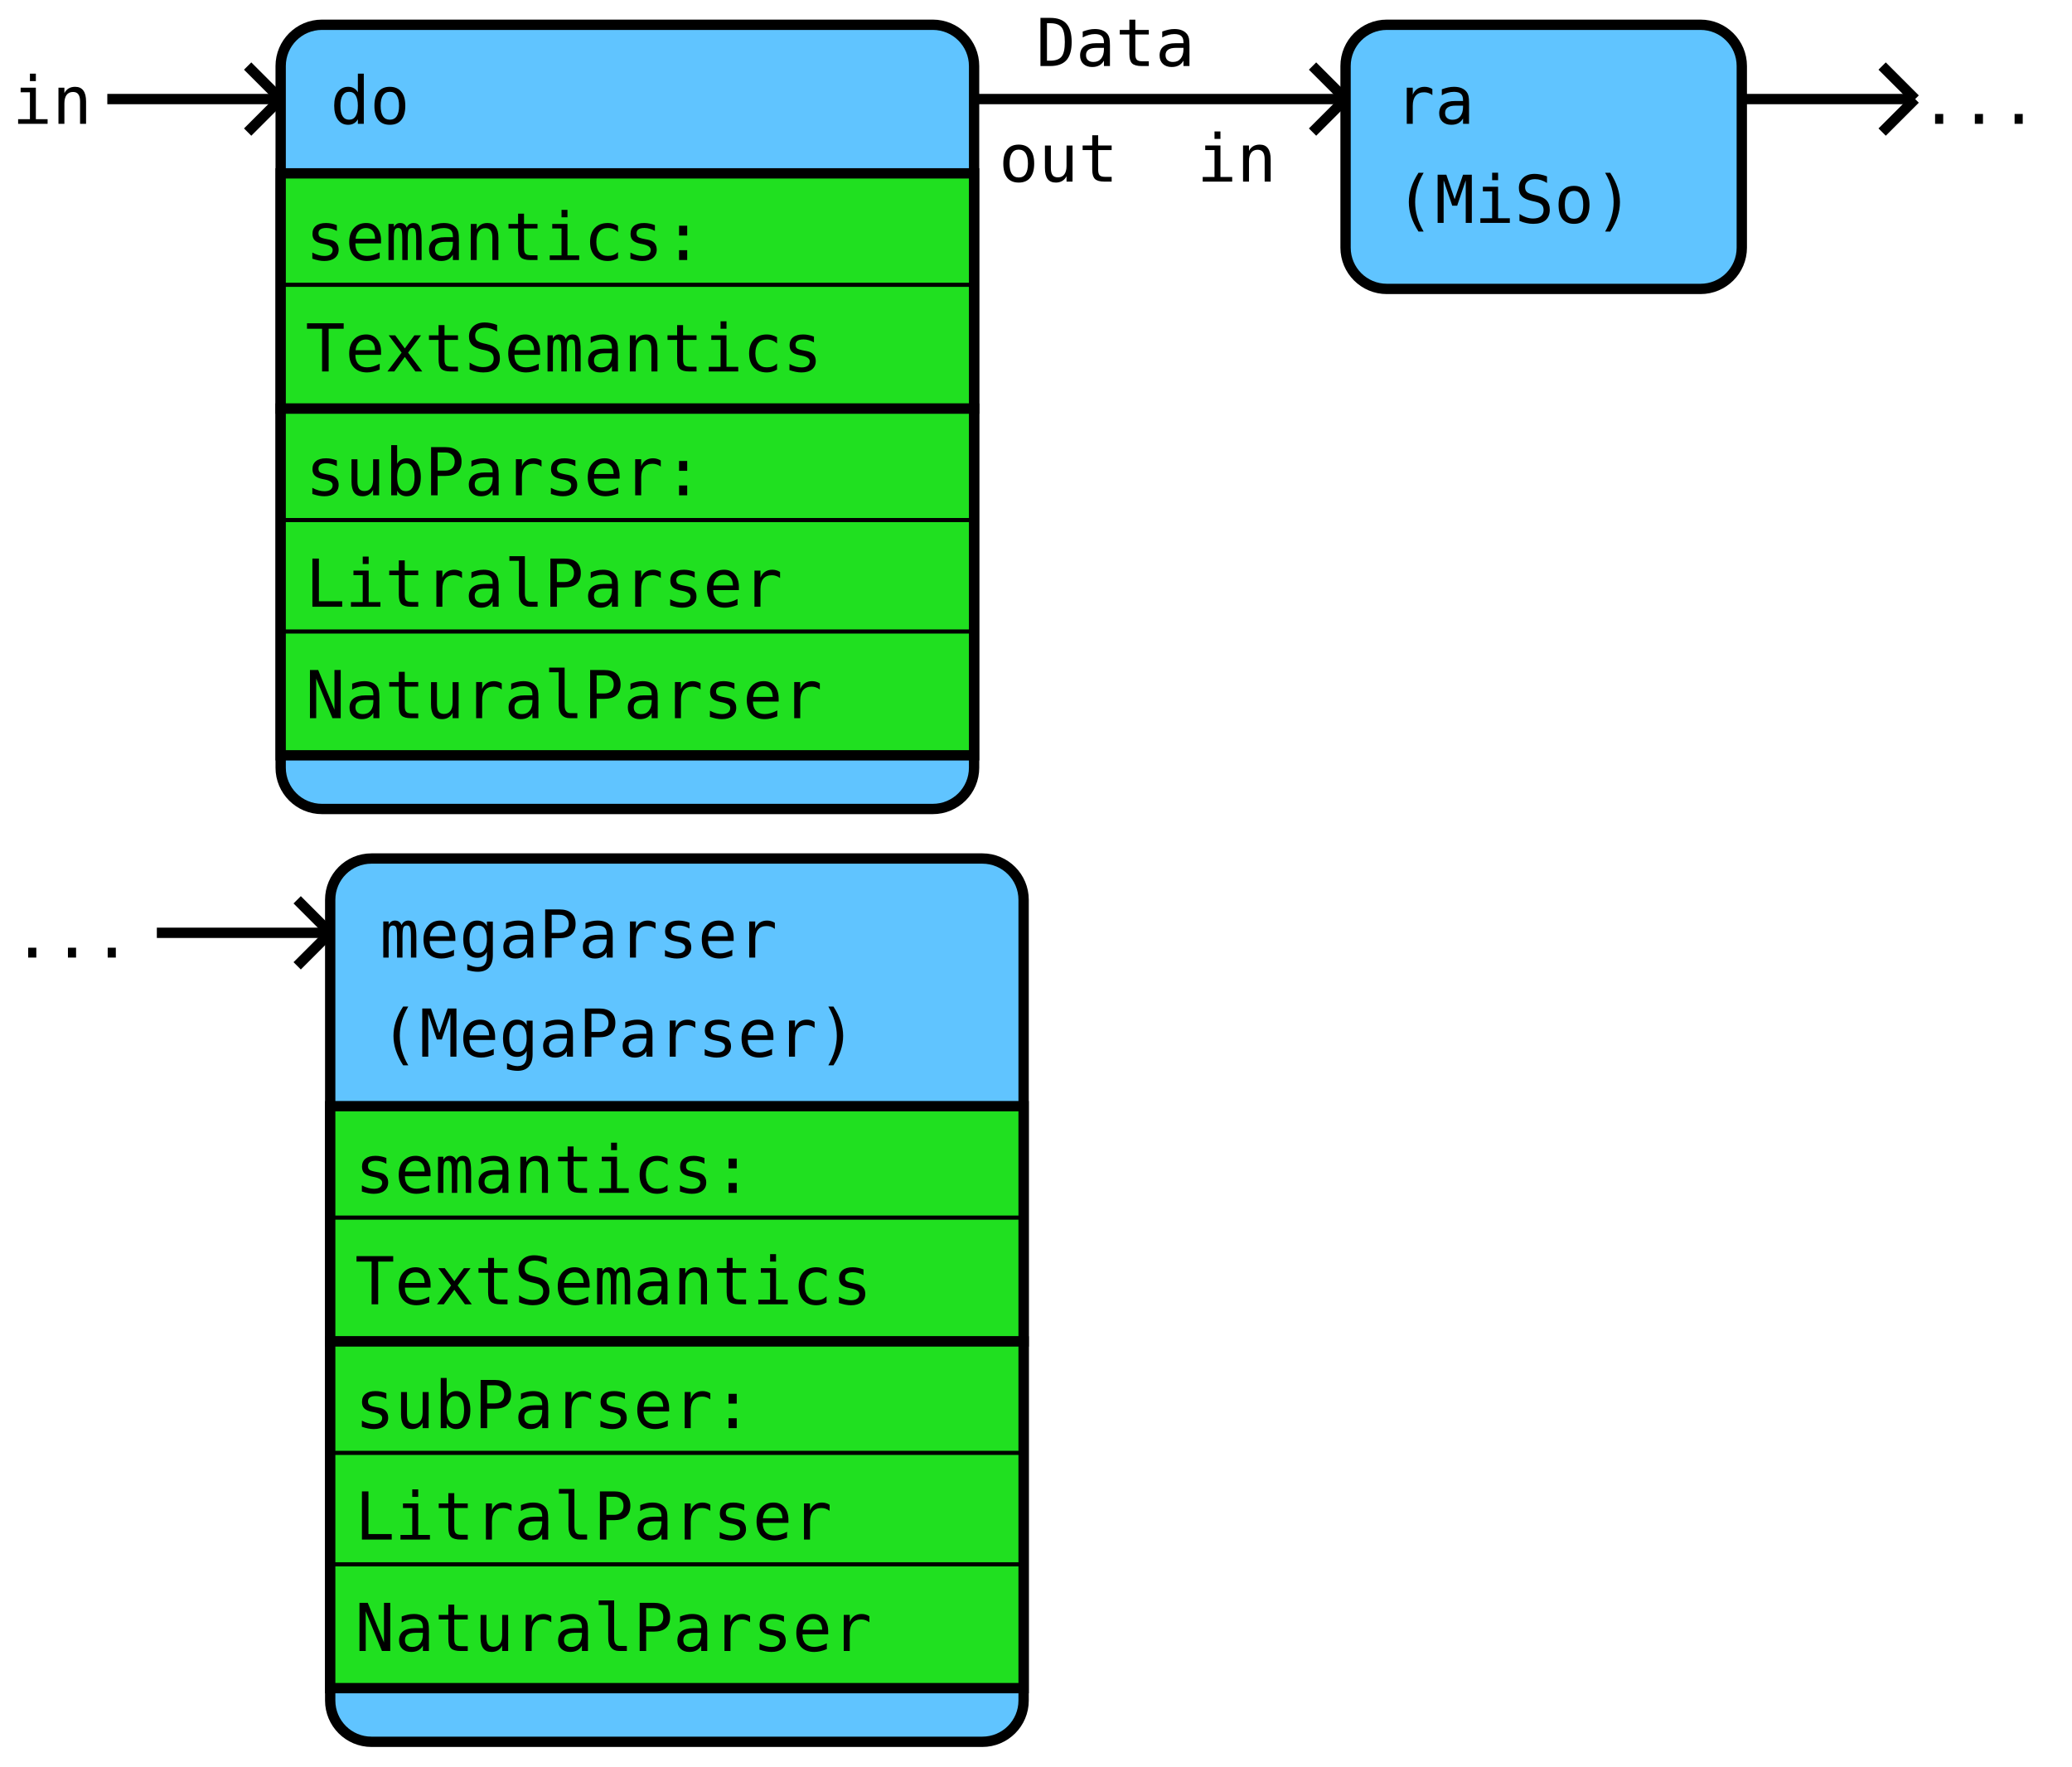
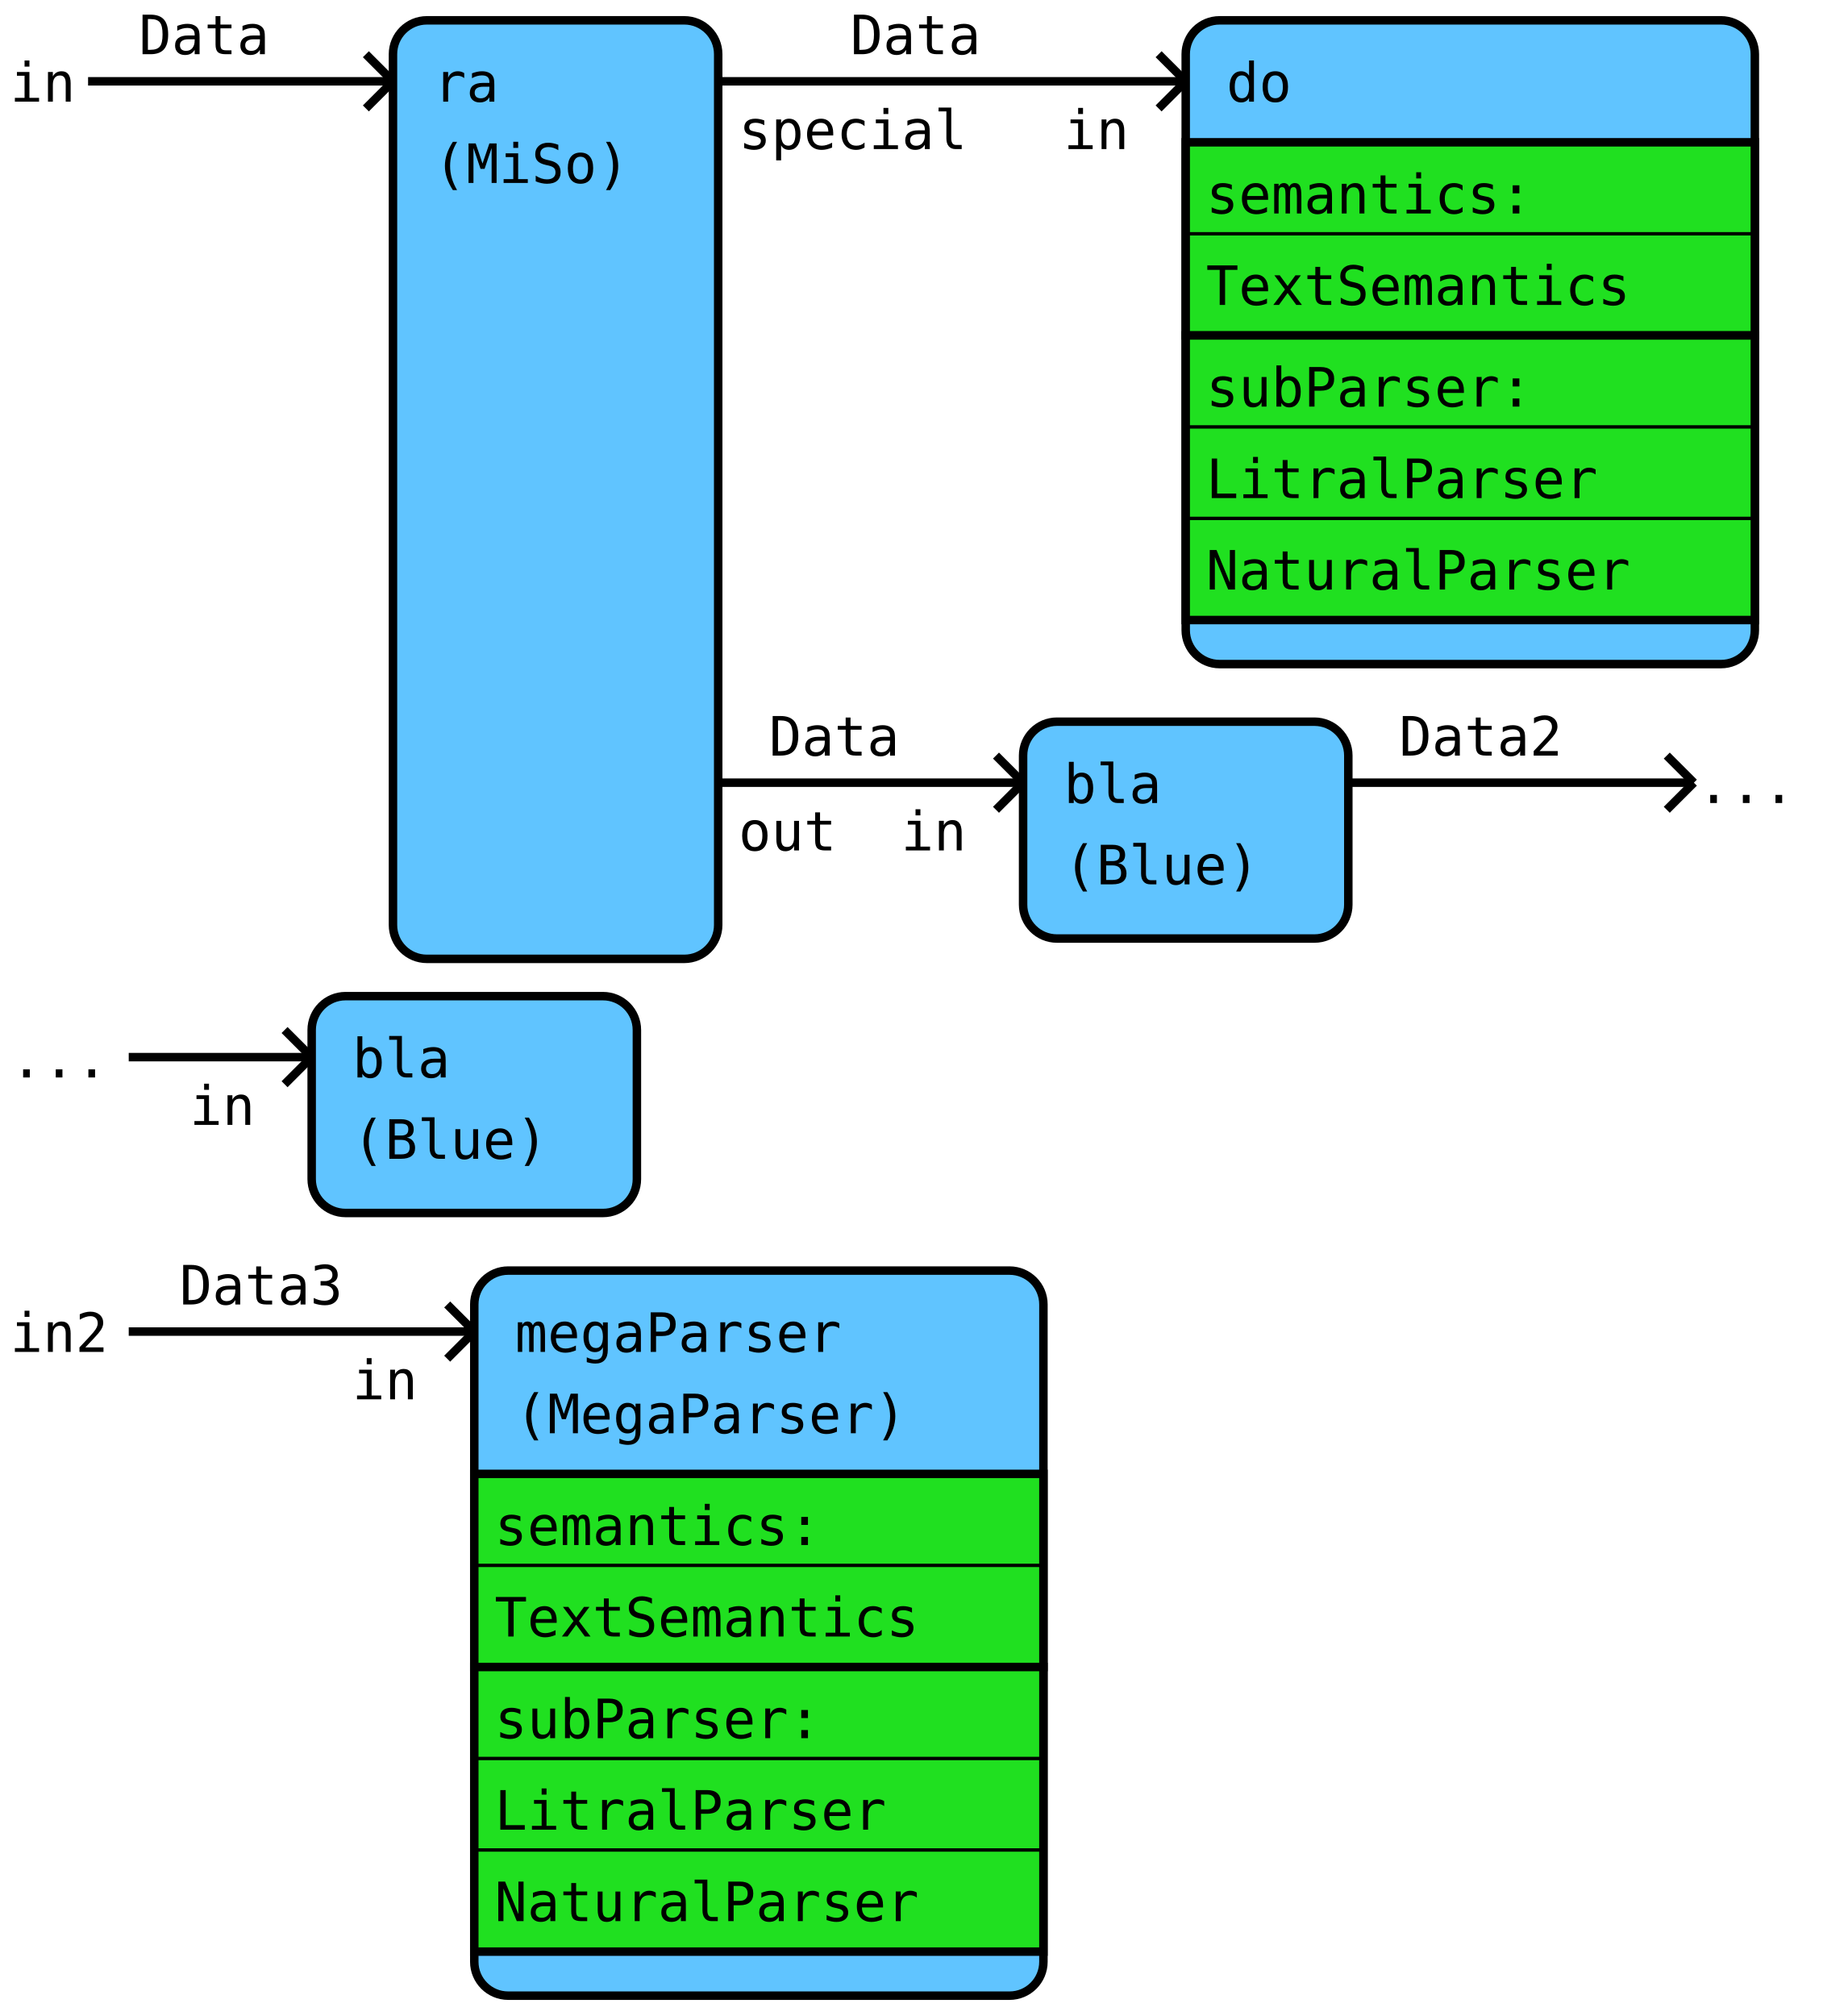
- <svg xmlns="http://www.w3.org/2000/svg" version="1.1" width="502px" height="428px">
-   <rect fill="rgb(255,255,255)" fill-opacity="1" stroke="none" stroke-opacity="1" stroke-width="0.0" width="502" height="428" x="0" y="0" />
-   <line stroke="rgb(0,0,0)" stroke-opacity="1.0" stroke-width="2.5" x1="26" y1="24" x2="68" y2="24" />
-   <line stroke="rgb(0,0,0)" stroke-opacity="1.0" stroke-width="2.5" x1="60" y1="16" x2="68" y2="24" />
-   <line stroke="rgb(0,0,0)" stroke-opacity="1.0" stroke-width="2.5" x1="60" y1="32" x2="68" y2="24" />
-   <line stroke="rgb(0,0,0)" stroke-opacity="1.0" stroke-width="2.5" x1="236" y1="24" x2="326" y2="24" />
-   <line stroke="rgb(0,0,0)" stroke-opacity="1.0" stroke-width="2.5" x1="318" y1="16" x2="326" y2="24" />
-   <line stroke="rgb(0,0,0)" stroke-opacity="1.0" stroke-width="2.5" x1="318" y1="32" x2="326" y2="24" />
-   <line stroke="rgb(0,0,0)" stroke-opacity="1.0" stroke-width="2.5" x1="422" y1="24" x2="464" y2="24" />
-   <line stroke="rgb(0,0,0)" stroke-opacity="1.0" stroke-width="2.5" x1="456" y1="16" x2="464" y2="24" />
-   <line stroke="rgb(0,0,0)" stroke-opacity="1.0" stroke-width="2.5" x1="456" y1="32" x2="464" y2="24" />
-   <line stroke="rgb(0,0,0)" stroke-opacity="1.0" stroke-width="2.5" x1="38" y1="226" x2="80" y2="226" />
-   <line stroke="rgb(0,0,0)" stroke-opacity="1.0" stroke-width="2.5" x1="72" y1="218" x2="80" y2="226" />
-   <line stroke="rgb(0,0,0)" stroke-opacity="1.0" stroke-width="2.5" x1="72" y1="234" x2="80" y2="226" />
-   <rect fill="rgb(96,196,255)" fill-opacity="1.0" stroke="rgb(0,0,0)" stroke-opacity="1.0" stroke-width="2.5" width="168" height="190" x="68" y="6" rx="10" ry="10" />
-   <rect fill="rgb(32,224,32)" fill-opacity="1.0" stroke="rgb(0,0,0)" stroke-opacity="1.0" stroke-width="2.5" width="168" height="57" x="68" y="42" />
-   <rect fill="rgb(32,224,32)" fill-opacity="1.0" stroke="rgb(0,0,0)" stroke-opacity="1.0" stroke-width="2.5" width="168" height="84" x="68" y="99" />
-   <rect fill="rgb(96,196,255)" fill-opacity="1.0" stroke="rgb(0,0,0)" stroke-opacity="1.0" stroke-width="2.5" width="96" height="64" x="326" y="6" rx="10" ry="10" />
-   <rect fill="rgb(96,196,255)" fill-opacity="1.0" stroke="rgb(0,0,0)" stroke-opacity="1.0" stroke-width="2.5" width="168" height="214" x="80" y="208" rx="10" ry="10" />
-   <rect fill="rgb(32,224,32)" fill-opacity="1.0" stroke="rgb(0,0,0)" stroke-opacity="1.0" stroke-width="2.5" width="168" height="57" x="80" y="268" />
-   <rect fill="rgb(32,224,32)" fill-opacity="1.0" stroke="rgb(0,0,0)" stroke-opacity="1.0" stroke-width="2.5" width="168" height="84" x="80" y="325" />
-   <line stroke="rgb(0,0,0)" stroke-opacity="1.0" stroke-width="1.0" x1="68" y1="69" x2="236" y2="69" />
-   <line stroke="rgb(0,0,0)" stroke-opacity="1.0" stroke-width="1.0" x1="68" y1="126" x2="236" y2="126" />
-   <line stroke="rgb(0,0,0)" stroke-opacity="1.0" stroke-width="1.0" x1="68" y1="153" x2="236" y2="153" />
-   <line stroke="rgb(0,0,0)" stroke-opacity="1.0" stroke-width="1.0" x1="80" y1="295" x2="248" y2="295" />
-   <line stroke="rgb(0,0,0)" stroke-opacity="1.0" stroke-width="1.0" x1="80" y1="352" x2="248" y2="352" />
-   <line stroke="rgb(0,0,0)" stroke-opacity="1.0" stroke-width="1.0" x1="80" y1="379" x2="248" y2="379" />
+ <svg xmlns="http://www.w3.org/2000/svg" version="1.1" width="538px" height="595px">
+   <rect fill="rgb(255,255,255)" fill-opacity="1" stroke="none" stroke-opacity="1" stroke-width="0.0" width="538" height="595" x="0" y="0" />
+   <line stroke="rgb(0,0,0)" stroke-opacity="1.0" stroke-width="2.5" x1="26" y1="24" x2="116" y2="24" />
+   <line stroke="rgb(0,0,0)" stroke-opacity="1.0" stroke-width="2.5" x1="108" y1="16" x2="116" y2="24" />
+   <line stroke="rgb(0,0,0)" stroke-opacity="1.0" stroke-width="2.5" x1="108" y1="32" x2="116" y2="24" />
+   <line stroke="rgb(0,0,0)" stroke-opacity="1.0" stroke-width="2.5" x1="212" y1="24" x2="350" y2="24" />
+   <line stroke="rgb(0,0,0)" stroke-opacity="1.0" stroke-width="2.5" x1="342" y1="16" x2="350" y2="24" />
+   <line stroke="rgb(0,0,0)" stroke-opacity="1.0" stroke-width="2.5" x1="342" y1="32" x2="350" y2="24" />
+   <line stroke="rgb(0,0,0)" stroke-opacity="1.0" stroke-width="2.5" x1="212" y1="231" x2="302" y2="231" />
+   <line stroke="rgb(0,0,0)" stroke-opacity="1.0" stroke-width="2.5" x1="294" y1="223" x2="302" y2="231" />
+   <line stroke="rgb(0,0,0)" stroke-opacity="1.0" stroke-width="2.5" x1="294" y1="239" x2="302" y2="231" />
+   <line stroke="rgb(0,0,0)" stroke-opacity="1.0" stroke-width="2.5" x1="398" y1="231" x2="500" y2="231" />
+   <line stroke="rgb(0,0,0)" stroke-opacity="1.0" stroke-width="2.5" x1="492" y1="223" x2="500" y2="231" />
+   <line stroke="rgb(0,0,0)" stroke-opacity="1.0" stroke-width="2.5" x1="492" y1="239" x2="500" y2="231" />
+   <line stroke="rgb(0,0,0)" stroke-opacity="1.0" stroke-width="2.5" x1="38" y1="312" x2="92" y2="312" />
+   <line stroke="rgb(0,0,0)" stroke-opacity="1.0" stroke-width="2.5" x1="84" y1="304" x2="92" y2="312" />
+   <line stroke="rgb(0,0,0)" stroke-opacity="1.0" stroke-width="2.5" x1="84" y1="320" x2="92" y2="312" />
+   <line stroke="rgb(0,0,0)" stroke-opacity="1.0" stroke-width="2.5" x1="38" y1="393" x2="140" y2="393" />
+   <line stroke="rgb(0,0,0)" stroke-opacity="1.0" stroke-width="2.5" x1="132" y1="385" x2="140" y2="393" />
+   <line stroke="rgb(0,0,0)" stroke-opacity="1.0" stroke-width="2.5" x1="132" y1="401" x2="140" y2="393" />
+   <rect fill="rgb(96,196,255)" fill-opacity="1.0" stroke="rgb(0,0,0)" stroke-opacity="1.0" stroke-width="2.5" width="96" height="277" x="116" y="6" rx="10" ry="10" />
+   <rect fill="rgb(96,196,255)" fill-opacity="1.0" stroke="rgb(0,0,0)" stroke-opacity="1.0" stroke-width="2.5" width="168" height="190" x="350" y="6" rx="10" ry="10" />
+   <rect fill="rgb(32,224,32)" fill-opacity="1.0" stroke="rgb(0,0,0)" stroke-opacity="1.0" stroke-width="2.5" width="168" height="57" x="350" y="42" />
+   <rect fill="rgb(32,224,32)" fill-opacity="1.0" stroke="rgb(0,0,0)" stroke-opacity="1.0" stroke-width="2.5" width="168" height="84" x="350" y="99" />
+   <rect fill="rgb(96,196,255)" fill-opacity="1.0" stroke="rgb(0,0,0)" stroke-opacity="1.0" stroke-width="2.5" width="96" height="64" x="302" y="213" rx="10" ry="10" />
+   <rect fill="rgb(96,196,255)" fill-opacity="1.0" stroke="rgb(0,0,0)" stroke-opacity="1.0" stroke-width="2.5" width="96" height="64" x="92" y="294" rx="10" ry="10" />
+   <rect fill="rgb(96,196,255)" fill-opacity="1.0" stroke="rgb(0,0,0)" stroke-opacity="1.0" stroke-width="2.5" width="168" height="214" x="140" y="375" rx="10" ry="10" />
+   <rect fill="rgb(32,224,32)" fill-opacity="1.0" stroke="rgb(0,0,0)" stroke-opacity="1.0" stroke-width="2.5" width="168" height="57" x="140" y="435" />
+   <rect fill="rgb(32,224,32)" fill-opacity="1.0" stroke="rgb(0,0,0)" stroke-opacity="1.0" stroke-width="2.5" width="168" height="84" x="140" y="492" />
+   <line stroke="rgb(0,0,0)" stroke-opacity="1.0" stroke-width="1.0" x1="350" y1="69" x2="518" y2="69" />
+   <line stroke="rgb(0,0,0)" stroke-opacity="1.0" stroke-width="1.0" x1="350" y1="126" x2="518" y2="126" />
+   <line stroke="rgb(0,0,0)" stroke-opacity="1.0" stroke-width="1.0" x1="350" y1="153" x2="518" y2="153" />
+   <line stroke="rgb(0,0,0)" stroke-opacity="1.0" stroke-width="1.0" x1="140" y1="462" x2="308" y2="462" />
+   <line stroke="rgb(0,0,0)" stroke-opacity="1.0" stroke-width="1.0" x1="140" y1="519" x2="308" y2="519" />
+   <line stroke="rgb(0,0,0)" stroke-opacity="1.0" stroke-width="1.0" x1="140" y1="546" x2="308" y2="546" />
  <text fill="rgb(0,0,0)" fill-opacity="1.0" font-family="monospace" font-size="16" x="3" y="30" textLength="22" lengthAdjust="spacingAndGlyphs">in</text>
-   <text fill="rgb(0,0,0)" fill-opacity="1.0" font-family="monospace" font-size="16" x="80" y="30" textLength="24" lengthAdjust="spacingAndGlyphs">do</text>
-   <text fill="rgb(0,0,0)" fill-opacity="1.0" font-family="monospace" font-size="16" x="74" y="63" textLength="120" lengthAdjust="spacingAndGlyphs">semantics:</text>
-   <text fill="rgb(0,0,0)" fill-opacity="1.0" font-family="monospace" font-size="16" x="74" y="90" textLength="156" lengthAdjust="spacingAndGlyphs">TextSemantics</text>
-   <text fill="rgb(0,0,0)" fill-opacity="1.0" font-family="monospace" font-size="16" x="74" y="120" textLength="120" lengthAdjust="spacingAndGlyphs">subParser:</text>
-   <text fill="rgb(0,0,0)" fill-opacity="1.0" font-family="monospace" font-size="16" x="74" y="147" textLength="144" lengthAdjust="spacingAndGlyphs">LitralParser</text>
-   <text fill="rgb(0,0,0)" fill-opacity="1.0" font-family="monospace" font-size="16" x="74" y="174" textLength="156" lengthAdjust="spacingAndGlyphs">NaturalParser</text>
-   <text fill="rgb(0,0,0)" fill-opacity="1.0" font-family="monospace" font-size="16" x="242" y="44" textLength="36" lengthAdjust="spacingAndGlyphs">out</text>
+   <text fill="rgb(0,0,0)" fill-opacity="1.0" font-family="monospace" font-size="16" x="41" y="16" textLength="48" lengthAdjust="spacingAndGlyphs">Data</text>
+   <text fill="rgb(0,0,0)" fill-opacity="1.0" font-family="monospace" font-size="16" x="128" y="30" textLength="24" lengthAdjust="spacingAndGlyphs">ra</text>
+   <text fill="rgb(0,0,0)" fill-opacity="1.0" font-family="monospace" font-size="16" x="128" y="54" textLength="72" lengthAdjust="spacingAndGlyphs">(MiSo)</text>
+   <text fill="rgb(0,0,0)" fill-opacity="1.0" font-family="monospace" font-size="16" x="218" y="44" textLength="84" lengthAdjust="spacingAndGlyphs">special</text>
  <text fill="rgb(0,0,0)" fill-opacity="1.0" font-family="monospace" font-size="16" x="251" y="16" textLength="48" lengthAdjust="spacingAndGlyphs">Data</text>
-   <text fill="rgb(0,0,0)" fill-opacity="1.0" font-family="monospace" font-size="16" x="290" y="44" textLength="24" lengthAdjust="spacingAndGlyphs">in</text>
-   <text fill="rgb(0,0,0)" fill-opacity="1.0" font-family="monospace" font-size="16" x="338" y="30" textLength="24" lengthAdjust="spacingAndGlyphs">ra</text>
-   <text fill="rgb(0,0,0)" fill-opacity="1.0" font-family="monospace" font-size="16" x="338" y="54" textLength="72" lengthAdjust="spacingAndGlyphs">(MiSo)</text>
-   <text fill="rgb(0,0,0)" fill-opacity="1.0" font-family="monospace" font-size="16" x="465" y="30" textLength="34" lengthAdjust="spacingAndGlyphs">...</text>
-   <text fill="rgb(0,0,0)" fill-opacity="1.0" font-family="monospace" font-size="16" x="3" y="232" textLength="34" lengthAdjust="spacingAndGlyphs">...</text>
-   <text fill="rgb(0,0,0)" fill-opacity="1.0" font-family="monospace" font-size="16" x="92" y="232" textLength="120" lengthAdjust="spacingAndGlyphs">megaParser</text>
-   <text fill="rgb(0,0,0)" fill-opacity="1.0" font-family="monospace" font-size="16" x="92" y="256" textLength="144" lengthAdjust="spacingAndGlyphs">(MegaParser)</text>
-   <text fill="rgb(0,0,0)" fill-opacity="1.0" font-family="monospace" font-size="16" x="86" y="289" textLength="120" lengthAdjust="spacingAndGlyphs">semantics:</text>
-   <text fill="rgb(0,0,0)" fill-opacity="1.0" font-family="monospace" font-size="16" x="86" y="316" textLength="156" lengthAdjust="spacingAndGlyphs">TextSemantics</text>
-   <text fill="rgb(0,0,0)" fill-opacity="1.0" font-family="monospace" font-size="16" x="86" y="346" textLength="120" lengthAdjust="spacingAndGlyphs">subParser:</text>
-   <text fill="rgb(0,0,0)" fill-opacity="1.0" font-family="monospace" font-size="16" x="86" y="373" textLength="144" lengthAdjust="spacingAndGlyphs">LitralParser</text>
-   <text fill="rgb(0,0,0)" fill-opacity="1.0" font-family="monospace" font-size="16" x="86" y="400" textLength="156" lengthAdjust="spacingAndGlyphs">NaturalParser</text>
+   <text fill="rgb(0,0,0)" fill-opacity="1.0" font-family="monospace" font-size="16" x="314" y="44" textLength="24" lengthAdjust="spacingAndGlyphs">in</text>
+   <text fill="rgb(0,0,0)" fill-opacity="1.0" font-family="monospace" font-size="16" x="362" y="30" textLength="24" lengthAdjust="spacingAndGlyphs">do</text>
+   <text fill="rgb(0,0,0)" fill-opacity="1.0" font-family="monospace" font-size="16" x="356" y="63" textLength="120" lengthAdjust="spacingAndGlyphs">semantics:</text>
+   <text fill="rgb(0,0,0)" fill-opacity="1.0" font-family="monospace" font-size="16" x="356" y="90" textLength="156" lengthAdjust="spacingAndGlyphs">TextSemantics</text>
+   <text fill="rgb(0,0,0)" fill-opacity="1.0" font-family="monospace" font-size="16" x="356" y="120" textLength="120" lengthAdjust="spacingAndGlyphs">subParser:</text>
+   <text fill="rgb(0,0,0)" fill-opacity="1.0" font-family="monospace" font-size="16" x="356" y="147" textLength="144" lengthAdjust="spacingAndGlyphs">LitralParser</text>
+   <text fill="rgb(0,0,0)" fill-opacity="1.0" font-family="monospace" font-size="16" x="356" y="174" textLength="156" lengthAdjust="spacingAndGlyphs">NaturalParser</text>
+   <text fill="rgb(0,0,0)" fill-opacity="1.0" font-family="monospace" font-size="16" x="218" y="251" textLength="36" lengthAdjust="spacingAndGlyphs">out</text>
+   <text fill="rgb(0,0,0)" fill-opacity="1.0" font-family="monospace" font-size="16" x="227" y="223" textLength="48" lengthAdjust="spacingAndGlyphs">Data</text>
+   <text fill="rgb(0,0,0)" fill-opacity="1.0" font-family="monospace" font-size="16" x="266" y="251" textLength="24" lengthAdjust="spacingAndGlyphs">in</text>
+   <text fill="rgb(0,0,0)" fill-opacity="1.0" font-family="monospace" font-size="16" x="314" y="237" textLength="36" lengthAdjust="spacingAndGlyphs">bla</text>
+   <text fill="rgb(0,0,0)" fill-opacity="1.0" font-family="monospace" font-size="16" x="314" y="261" textLength="72" lengthAdjust="spacingAndGlyphs">(Blue)</text>
+   <text fill="rgb(0,0,0)" fill-opacity="1.0" font-family="monospace" font-size="16" x="413" y="223" textLength="60" lengthAdjust="spacingAndGlyphs">Data2</text>
+   <text fill="rgb(0,0,0)" fill-opacity="1.0" font-family="monospace" font-size="16" x="501" y="237" textLength="34" lengthAdjust="spacingAndGlyphs">...</text>
+   <text fill="rgb(0,0,0)" fill-opacity="1.0" font-family="monospace" font-size="16" x="3" y="318" textLength="34" lengthAdjust="spacingAndGlyphs">...</text>
+   <text fill="rgb(0,0,0)" fill-opacity="1.0" font-family="monospace" font-size="16" x="56" y="332" textLength="24" lengthAdjust="spacingAndGlyphs">in</text>
+   <text fill="rgb(0,0,0)" fill-opacity="1.0" font-family="monospace" font-size="16" x="104" y="318" textLength="36" lengthAdjust="spacingAndGlyphs">bla</text>
+   <text fill="rgb(0,0,0)" fill-opacity="1.0" font-family="monospace" font-size="16" x="104" y="342" textLength="72" lengthAdjust="spacingAndGlyphs">(Blue)</text>
+   <text fill="rgb(0,0,0)" fill-opacity="1.0" font-family="monospace" font-size="16" x="3" y="399" textLength="34" lengthAdjust="spacingAndGlyphs">in2</text>
+   <text fill="rgb(0,0,0)" fill-opacity="1.0" font-family="monospace" font-size="16" x="53" y="385" textLength="60" lengthAdjust="spacingAndGlyphs">Data3</text>
+   <text fill="rgb(0,0,0)" fill-opacity="1.0" font-family="monospace" font-size="16" x="104" y="413" textLength="24" lengthAdjust="spacingAndGlyphs">in</text>
+   <text fill="rgb(0,0,0)" fill-opacity="1.0" font-family="monospace" font-size="16" x="152" y="399" textLength="120" lengthAdjust="spacingAndGlyphs">megaParser</text>
+   <text fill="rgb(0,0,0)" fill-opacity="1.0" font-family="monospace" font-size="16" x="152" y="423" textLength="144" lengthAdjust="spacingAndGlyphs">(MegaParser)</text>
+   <text fill="rgb(0,0,0)" fill-opacity="1.0" font-family="monospace" font-size="16" x="146" y="456" textLength="120" lengthAdjust="spacingAndGlyphs">semantics:</text>
+   <text fill="rgb(0,0,0)" fill-opacity="1.0" font-family="monospace" font-size="16" x="146" y="483" textLength="156" lengthAdjust="spacingAndGlyphs">TextSemantics</text>
+   <text fill="rgb(0,0,0)" fill-opacity="1.0" font-family="monospace" font-size="16" x="146" y="513" textLength="120" lengthAdjust="spacingAndGlyphs">subParser:</text>
+   <text fill="rgb(0,0,0)" fill-opacity="1.0" font-family="monospace" font-size="16" x="146" y="540" textLength="144" lengthAdjust="spacingAndGlyphs">LitralParser</text>
+   <text fill="rgb(0,0,0)" fill-opacity="1.0" font-family="monospace" font-size="16" x="146" y="567" textLength="156" lengthAdjust="spacingAndGlyphs">NaturalParser</text>
</svg>
